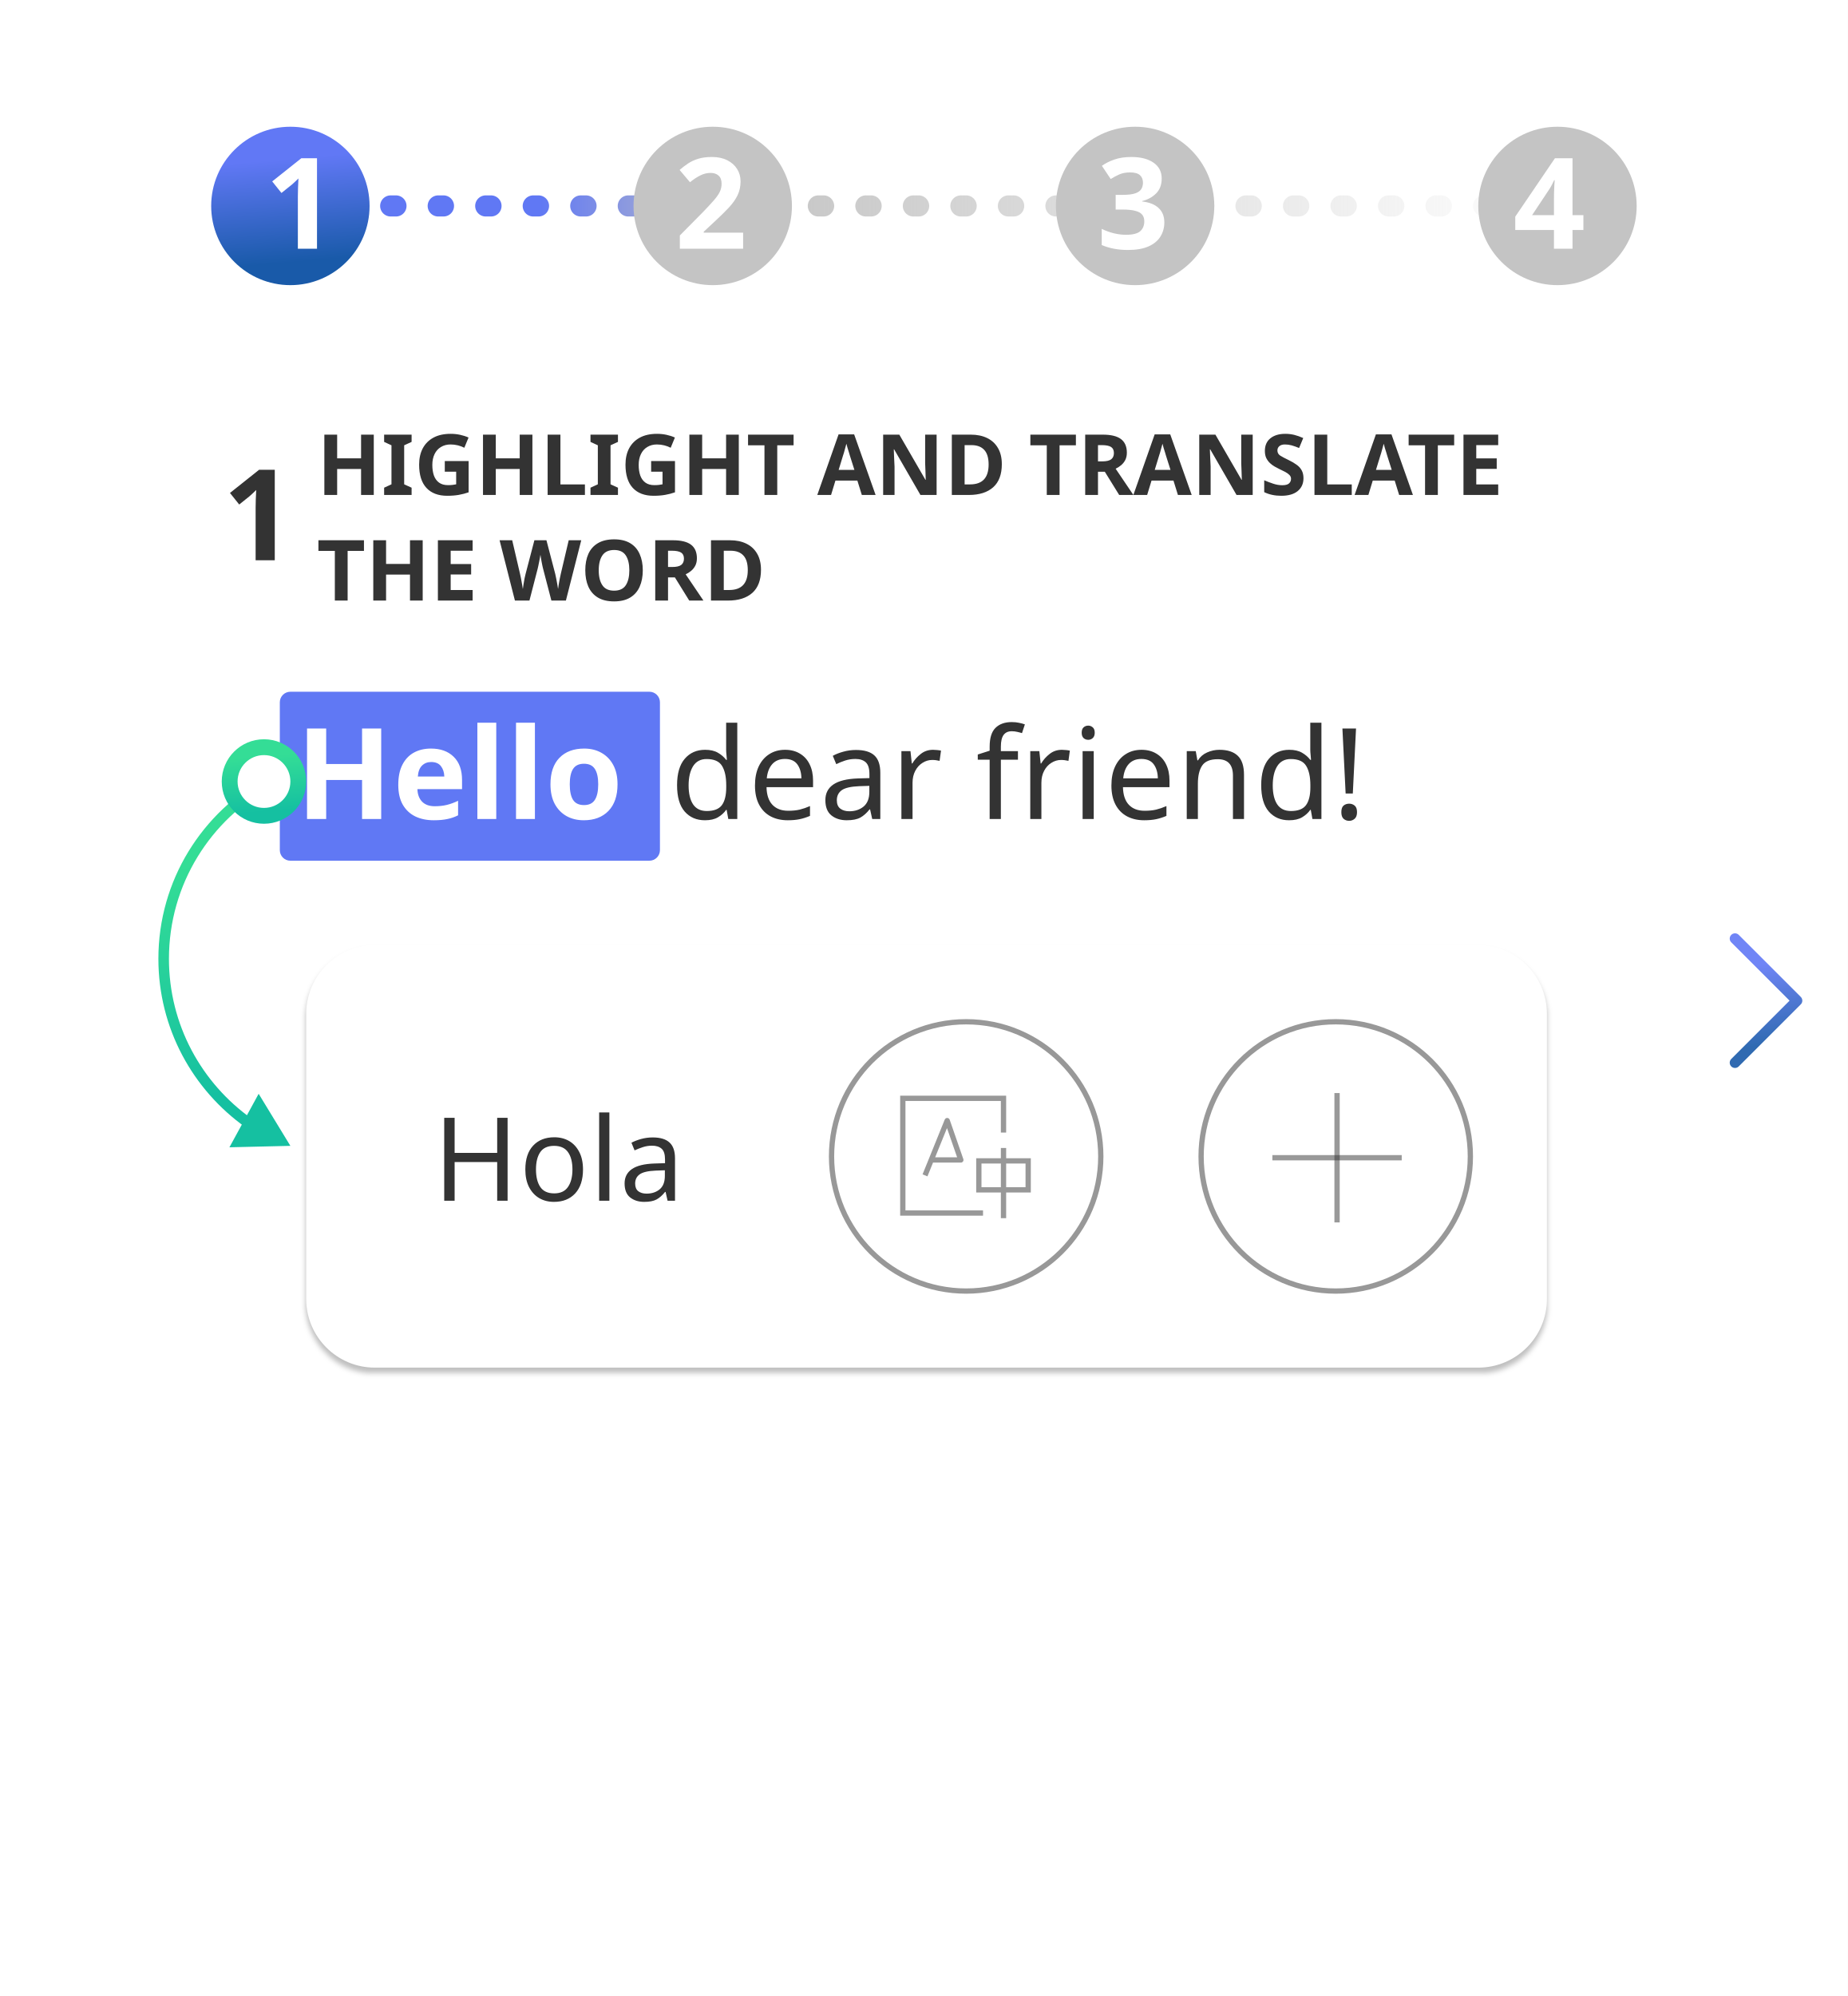
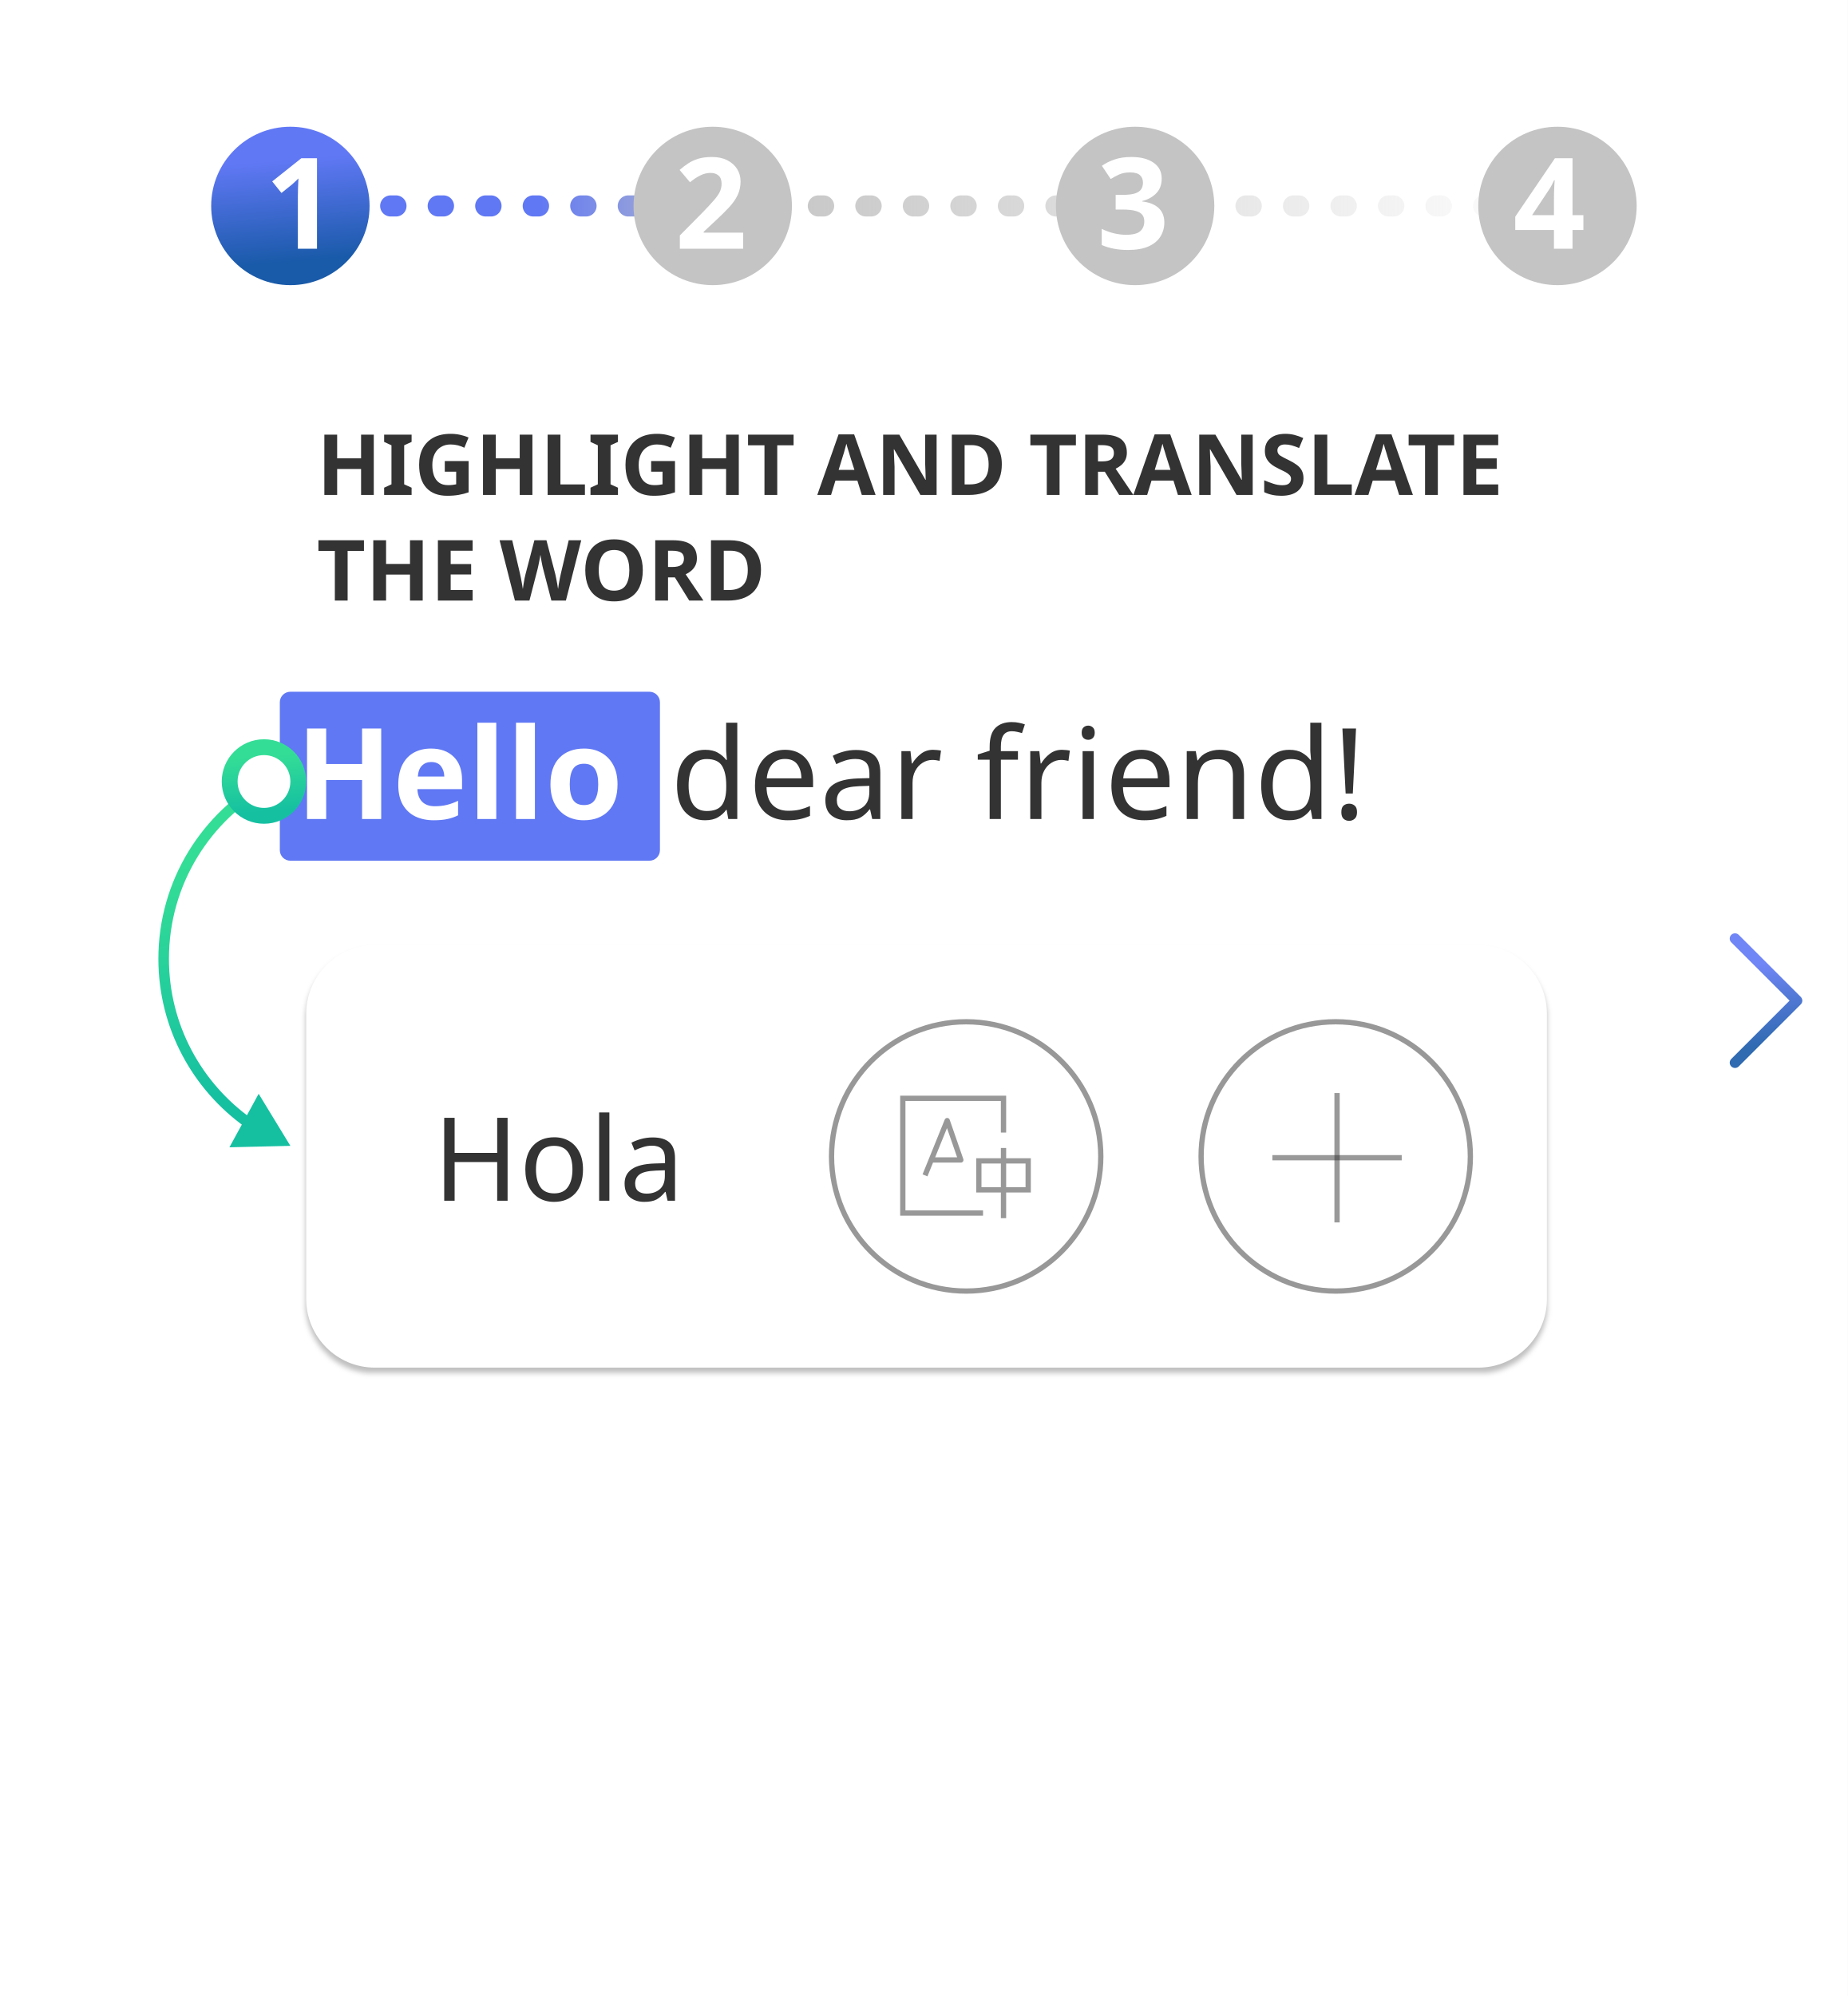
<svg xmlns="http://www.w3.org/2000/svg" width="350" height="378" viewBox="0 0 350 378" fill="none">
  <g clip-path="url(#clip0)">
    <rect width="350" height="378" fill="white" />
    <text fill="#333333" xml:space="preserve" style="white-space: pre" font-family="Montserrat" font-size="16" font-weight="800" letter-spacing="0em">
      <tspan x="60" y="93.736">HIGHLIGHT AND TRANSLATE </tspan>
      <tspan x="60" y="113.736">THE WORD</tspan>
    </text>
    <text fill="#333333" xml:space="preserve" style="white-space: pre" font-family="Montserrat" font-size="24" font-weight="800" letter-spacing="0em">
-       <tspan x="42.137" y="106.104">1</tspan>
+       <tspan visibility="hidden" x="42.137" y="106.104">1</tspan>
    </text>
    <rect x="53" y="131" width="72" height="32" rx="2" fill="#6078F4" />
    <text fill="#333333" xml:space="preserve" style="white-space: pre" font-family="Montserrat" font-size="24" letter-spacing="0em">
      <tspan x="120.688" y="155.104"> dear friend! </tspan>
    </text>
    <text fill="white" xml:space="preserve" style="white-space: pre" font-family="Montserrat" font-size="24" font-weight="bold" letter-spacing="0em">
      <tspan x="56" y="155.104">Hello</tspan>
    </text>
    <g filter="url(#filter0_d)">
      <rect x="58" y="179" width="235" height="80" rx="13" fill="white" />
      <circle cx="183" cy="219" r="26" fill="white" />
      <circle cx="183" cy="219" r="25.5" stroke="#333333" stroke-opacity="0.5" />
      <circle cx="253" cy="219" r="25.5" stroke="#333333" stroke-opacity="0.5" />
      <path opacity="0.5" d="M241 219.25H265.5" stroke="#333333" />
      <path opacity="0.5" d="M253.25 231.5V207" stroke="#333333" />
      <text fill="#333333" user-select="none" xml:space="preserve" style="white-space: pre" font-family="Montserrat" font-size="22" letter-spacing="0em">
        <tspan x="82" y="227.387">Hola</tspan>
      </text>
      <path d="M190.074 214.484V208H171V229.723H186.194" stroke="#333333" stroke-opacity="0.5" />
      <path d="M175.203 222.59L176.385 219.672M176.385 219.672L179.405 212.215L181.992 219.672H176.385Z" stroke="#333333" stroke-opacity="0.5" stroke-linejoin="round" />
      <path fill-rule="evenodd" clip-rule="evenodd" d="M189.574 225.832V230.695H190.574V225.832H194.246H195.246V224.832V220.348V219.348H194.246H190.574V217.402H189.574V219.348H185.901H184.901V220.348V224.832V225.832H185.901H189.574ZM190.574 224.832H194.246V220.348H190.574V224.832ZM189.574 220.348V224.832H185.901V220.348H189.574Z" fill="#333333" fill-opacity="0.5" />
    </g>
    <path d="M47 39H295" stroke="url(#paint0_linear)" stroke-width="4" stroke-linecap="round" stroke-dasharray="1 8" />
    <circle id="stepA" cursor="pointer" cx="55" cy="39" r="15" fill="url(#paint1_linear)" />
    <circle id="stepB" cursor="pointer" cx="135" cy="39" r="15" fill="#C4C4C4" />
    <circle id="stepC" cursor="pointer" cx="215" cy="39" r="15" fill="#C4C4C4" />
    <text id="stepAText" user-select="none" cursor="pointer" fill="white" xml:space="preserve" style="white-space: pre" font-family="Montserrat" font-size="24" font-weight="800" letter-spacing="0em">
      <tspan x="50.137" y="47.104">1</tspan>
    </text>
    <text id="stepBText" user-select="none" cursor="pointer" fill="white" xml:space="preserve" style="white-space: pre" font-family="Montserrat" font-size="24" font-weight="800" letter-spacing="0em">
      <tspan x="127.816" y="47.104">2</tspan>
    </text>
    <text id="stepCText" user-select="none" cursor="pointer" fill="white" xml:space="preserve" style="white-space: pre" font-family="Montserrat" font-size="24" font-weight="800" letter-spacing="0em">
      <tspan x="207.77" y="47.104">3</tspan>
    </text>
    <circle id="stepD" cursor="pointer" cx="295" cy="39" r="15" fill="#C4C4C4" />
    <text id="stepDText" cursor="pointer" fill="white" xml:space="preserve" style="white-space: pre" font-family="Montserrat" font-size="24" font-weight="800" letter-spacing="0em">
      <tspan x="286.598" y="47.104">4</tspan>
    </text>
    <path d="M55 217L48.992 207.139L43.456 217.273L55 217ZM32 181.575C32 167.46 39.896 155.178 51.536 148.879L50.584 147.121C38.327 153.753 30 166.694 30 181.575H32ZM47.682 211.871C38.187 205.127 32 194.07 32 181.575H30C30 194.747 36.525 206.4 46.524 213.501L47.682 211.871Z" fill="url(#paint2_linear)" />
    <circle cx="50" cy="148" r="6.5" fill="white" stroke="url(#paint3_linear)" stroke-width="3" />
    <path id="right-arrow" cursor="pointer" d="M328.625 201.25L340.375 189.5L328.625 177.75" stroke="url(#paint4_linear)" stroke-width="2" stroke-linecap="round" stroke-linejoin="round" />
    <path id="left-arrow" visibility="hidden" cursor="pointer" d="M21.375 201.25L9.625 189.5L21.375 177.75" stroke="url(#paint5_linear)" stroke-width="2" stroke-linecap="round" stroke-linejoin="round" />
    <circle id="right-arrow-circle" cursor="pointer" fill="white" opacity="0.1" cx="330" cy="190" r="20" />
    <circle id="left-arrow-circle" visibility="hidden" cursor="pointer" fill="white" opacity="0.1" cx="20" cy="190" r="20" />
  </g>
  <defs>
    <filter id="filter0_d" x="57" y="179" width="237" height="82" filterUnits="userSpaceOnUse" color-interpolation-filters="sRGB">
      <feFlood flood-opacity="0" result="BackgroundImageFix" />
      <feColorMatrix in="SourceAlpha" type="matrix" values="0 0 0 0 0 0 0 0 0 0 0 0 0 0 0 0 0 0 127 0" />
      <feOffset dy="1" />
      <feGaussianBlur stdDeviation="0.5" />
      <feColorMatrix type="matrix" values="0 0 0 0 0 0 0 0 0 0 0 0 0 0 0 0 0 0 0.25 0" />
      <feBlend mode="normal" in2="BackgroundImageFix" result="effect1_dropShadow" />
      <feBlend mode="normal" in="SourceGraphic" in2="effect1_dropShadow" result="shape" />
    </filter>
    <linearGradient id="paint0_linear" x1="47" y1="39" x2="295" y2="39" gradientUnits="userSpaceOnUse">
      <stop stop-color="#C4C4C4" />
      <stop offset="0.02" stop-color="#6078F4" />
      <stop offset="0.222" stop-color="#6078F4" />
      <stop offset="0.375" stop-color="#C4C4C4" />
      <stop offset="1" stop-color="#C4C4C4" stop-opacity="0" />
    </linearGradient>
    <linearGradient id="paint1_linear" x1="48.684" y1="30.546" x2="50.373" y2="50.104" gradientUnits="userSpaceOnUse">
      <stop stop-color="#6178F5" />
      <stop offset="1" stop-color="#195AA9" />
    </linearGradient>
    <linearGradient id="paint2_linear" x1="37.947" y1="163.055" x2="48.547" y2="205.743" gradientUnits="userSpaceOnUse">
      <stop stop-color="#34DD96" />
      <stop offset="1" stop-color="#15C0A1" />
    </linearGradient>
    <linearGradient id="paint3_linear" x1="46.632" y1="143.491" x2="47.532" y2="153.922" gradientUnits="userSpaceOnUse">
      <stop stop-color="#34DD96" />
      <stop offset="1" stop-color="#15C0A1" />
    </linearGradient>
    <linearGradient id="paint4_linear" x1="332.026" y1="182.877" x2="334.615" y2="197.865" gradientUnits="userSpaceOnUse">
      <stop stop-color="#6178F5" />
      <stop offset="1" stop-color="#195AA9" />
    </linearGradient>
    <linearGradient id="paint5_linear" x1="17.974" y1="182.877" x2="15.385" y2="197.865" gradientUnits="userSpaceOnUse">
      <stop stop-color="#6178F5" />
      <stop offset="1" stop-color="#195AA9" />
    </linearGradient>
    <clipPath id="clip0">
      <rect width="350" height="378" fill="white" />
    </clipPath>
  </defs>
</svg>
